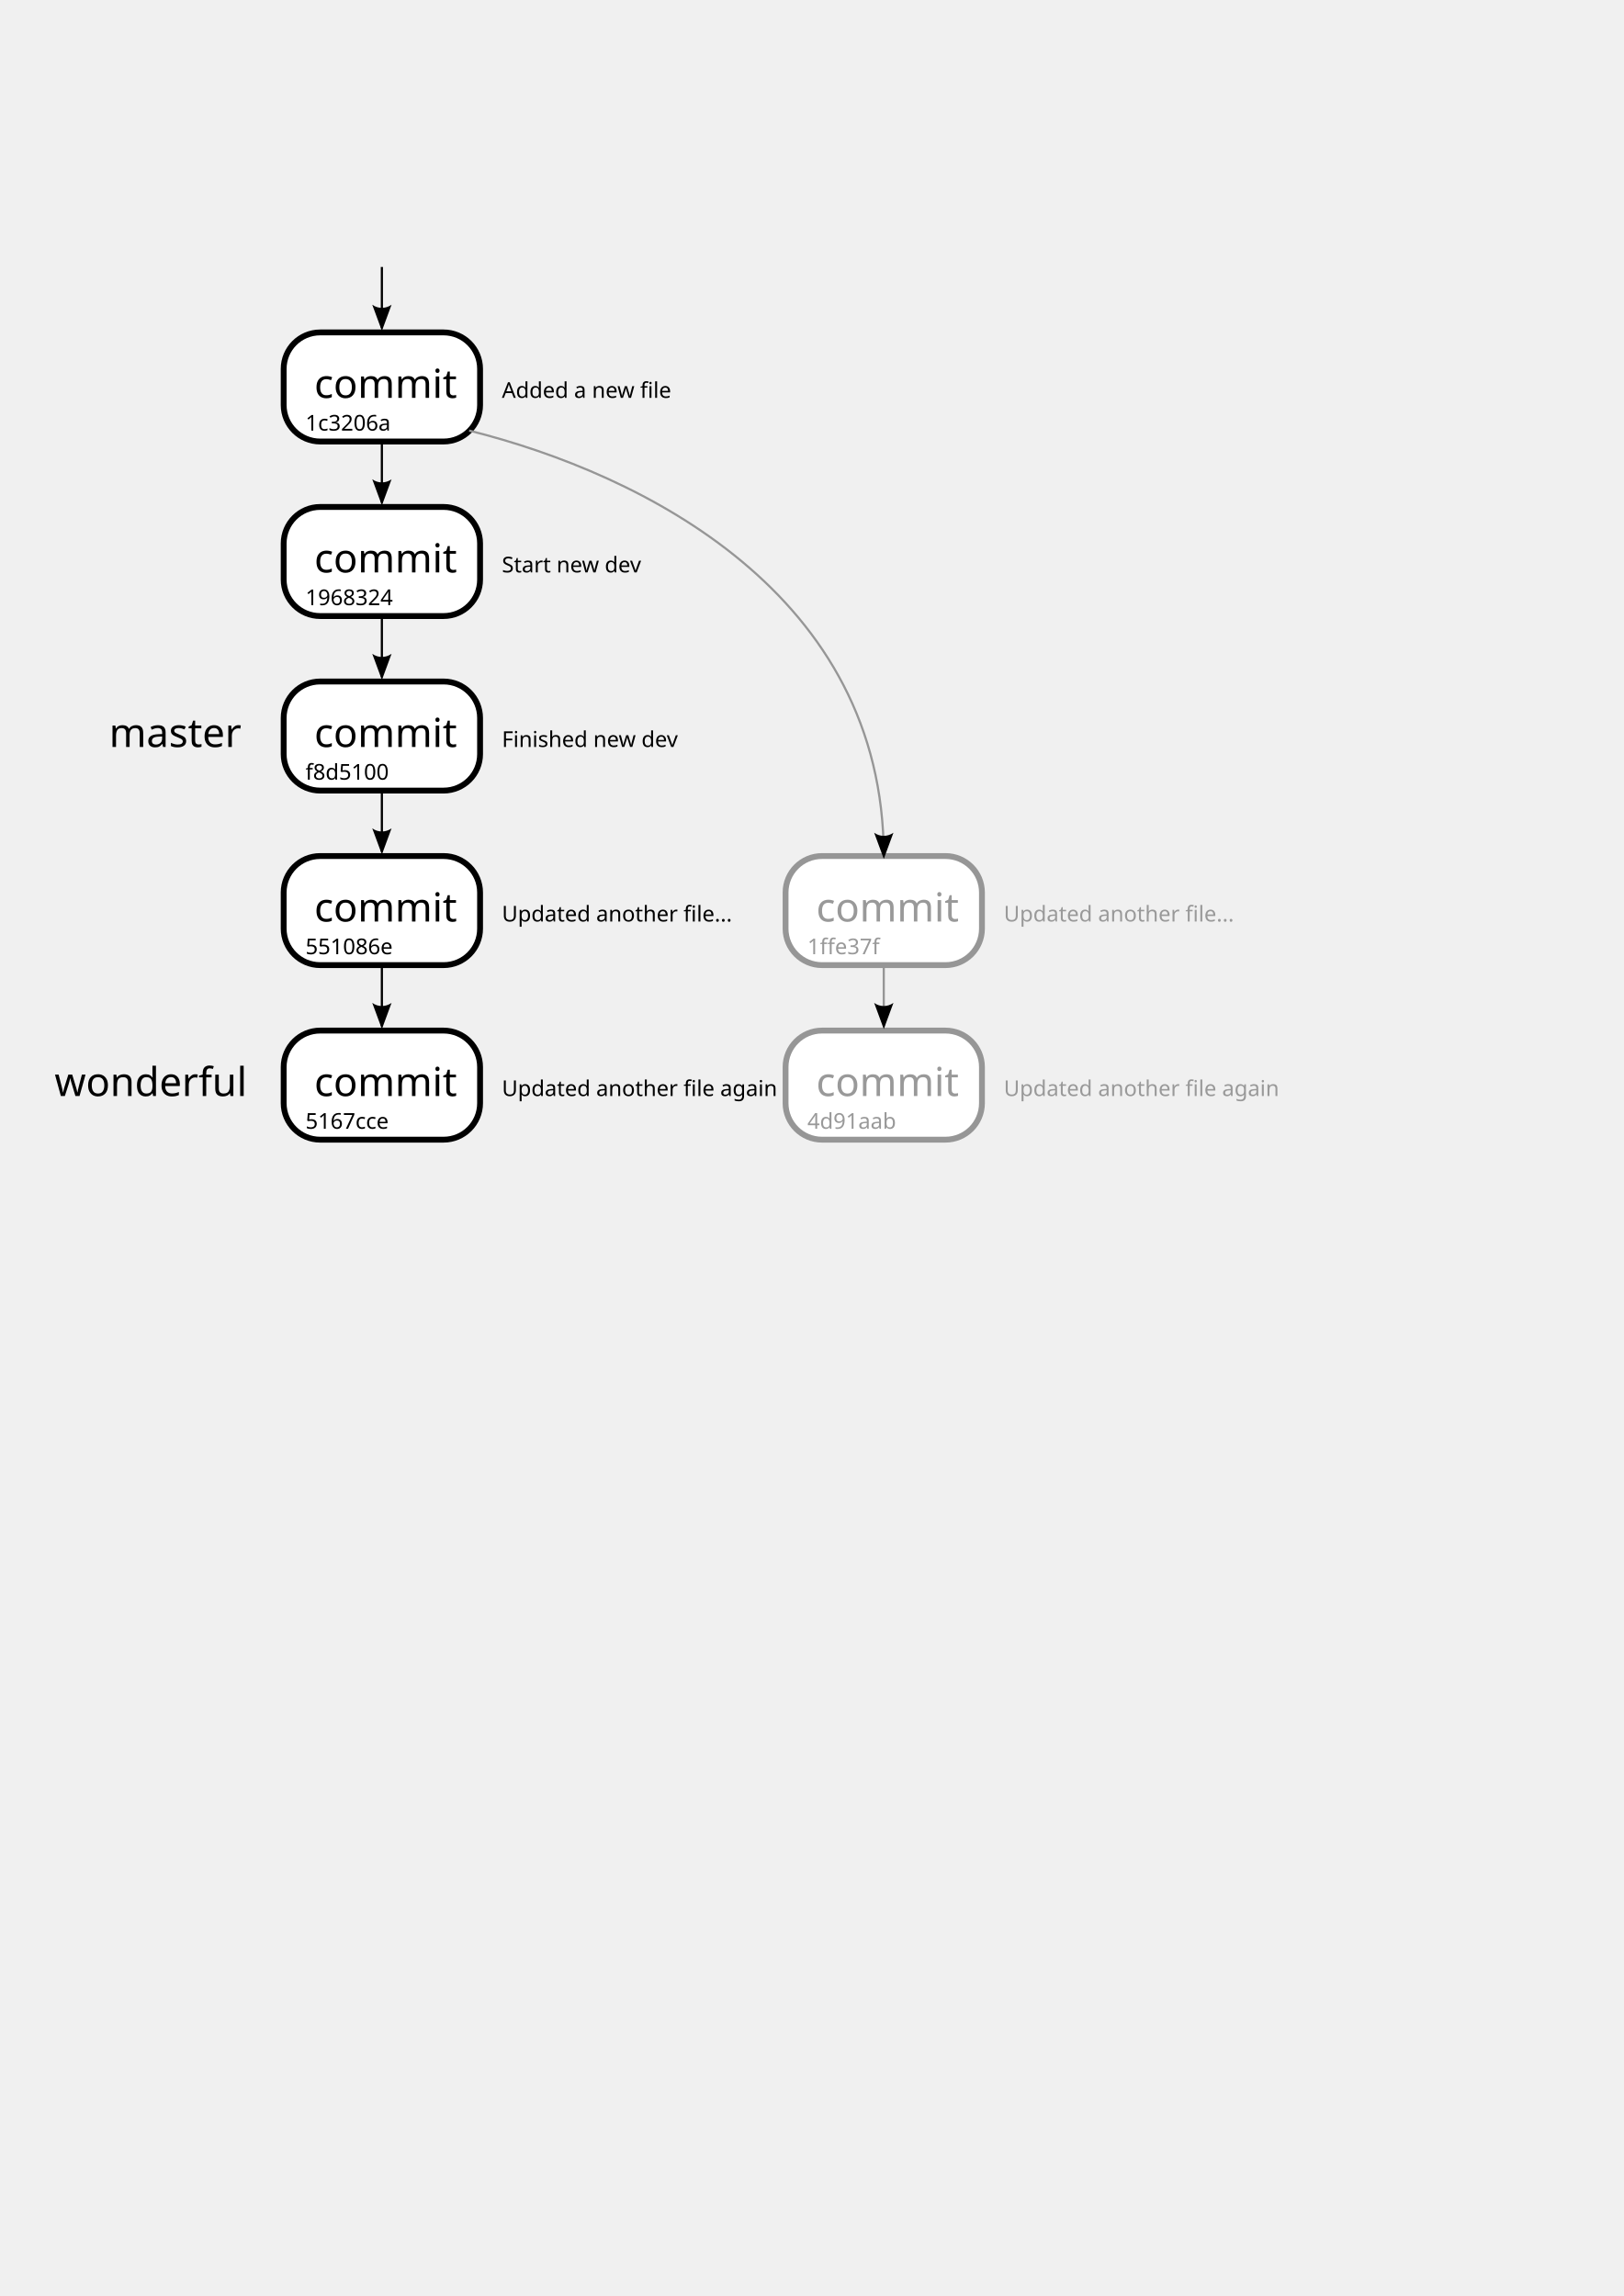
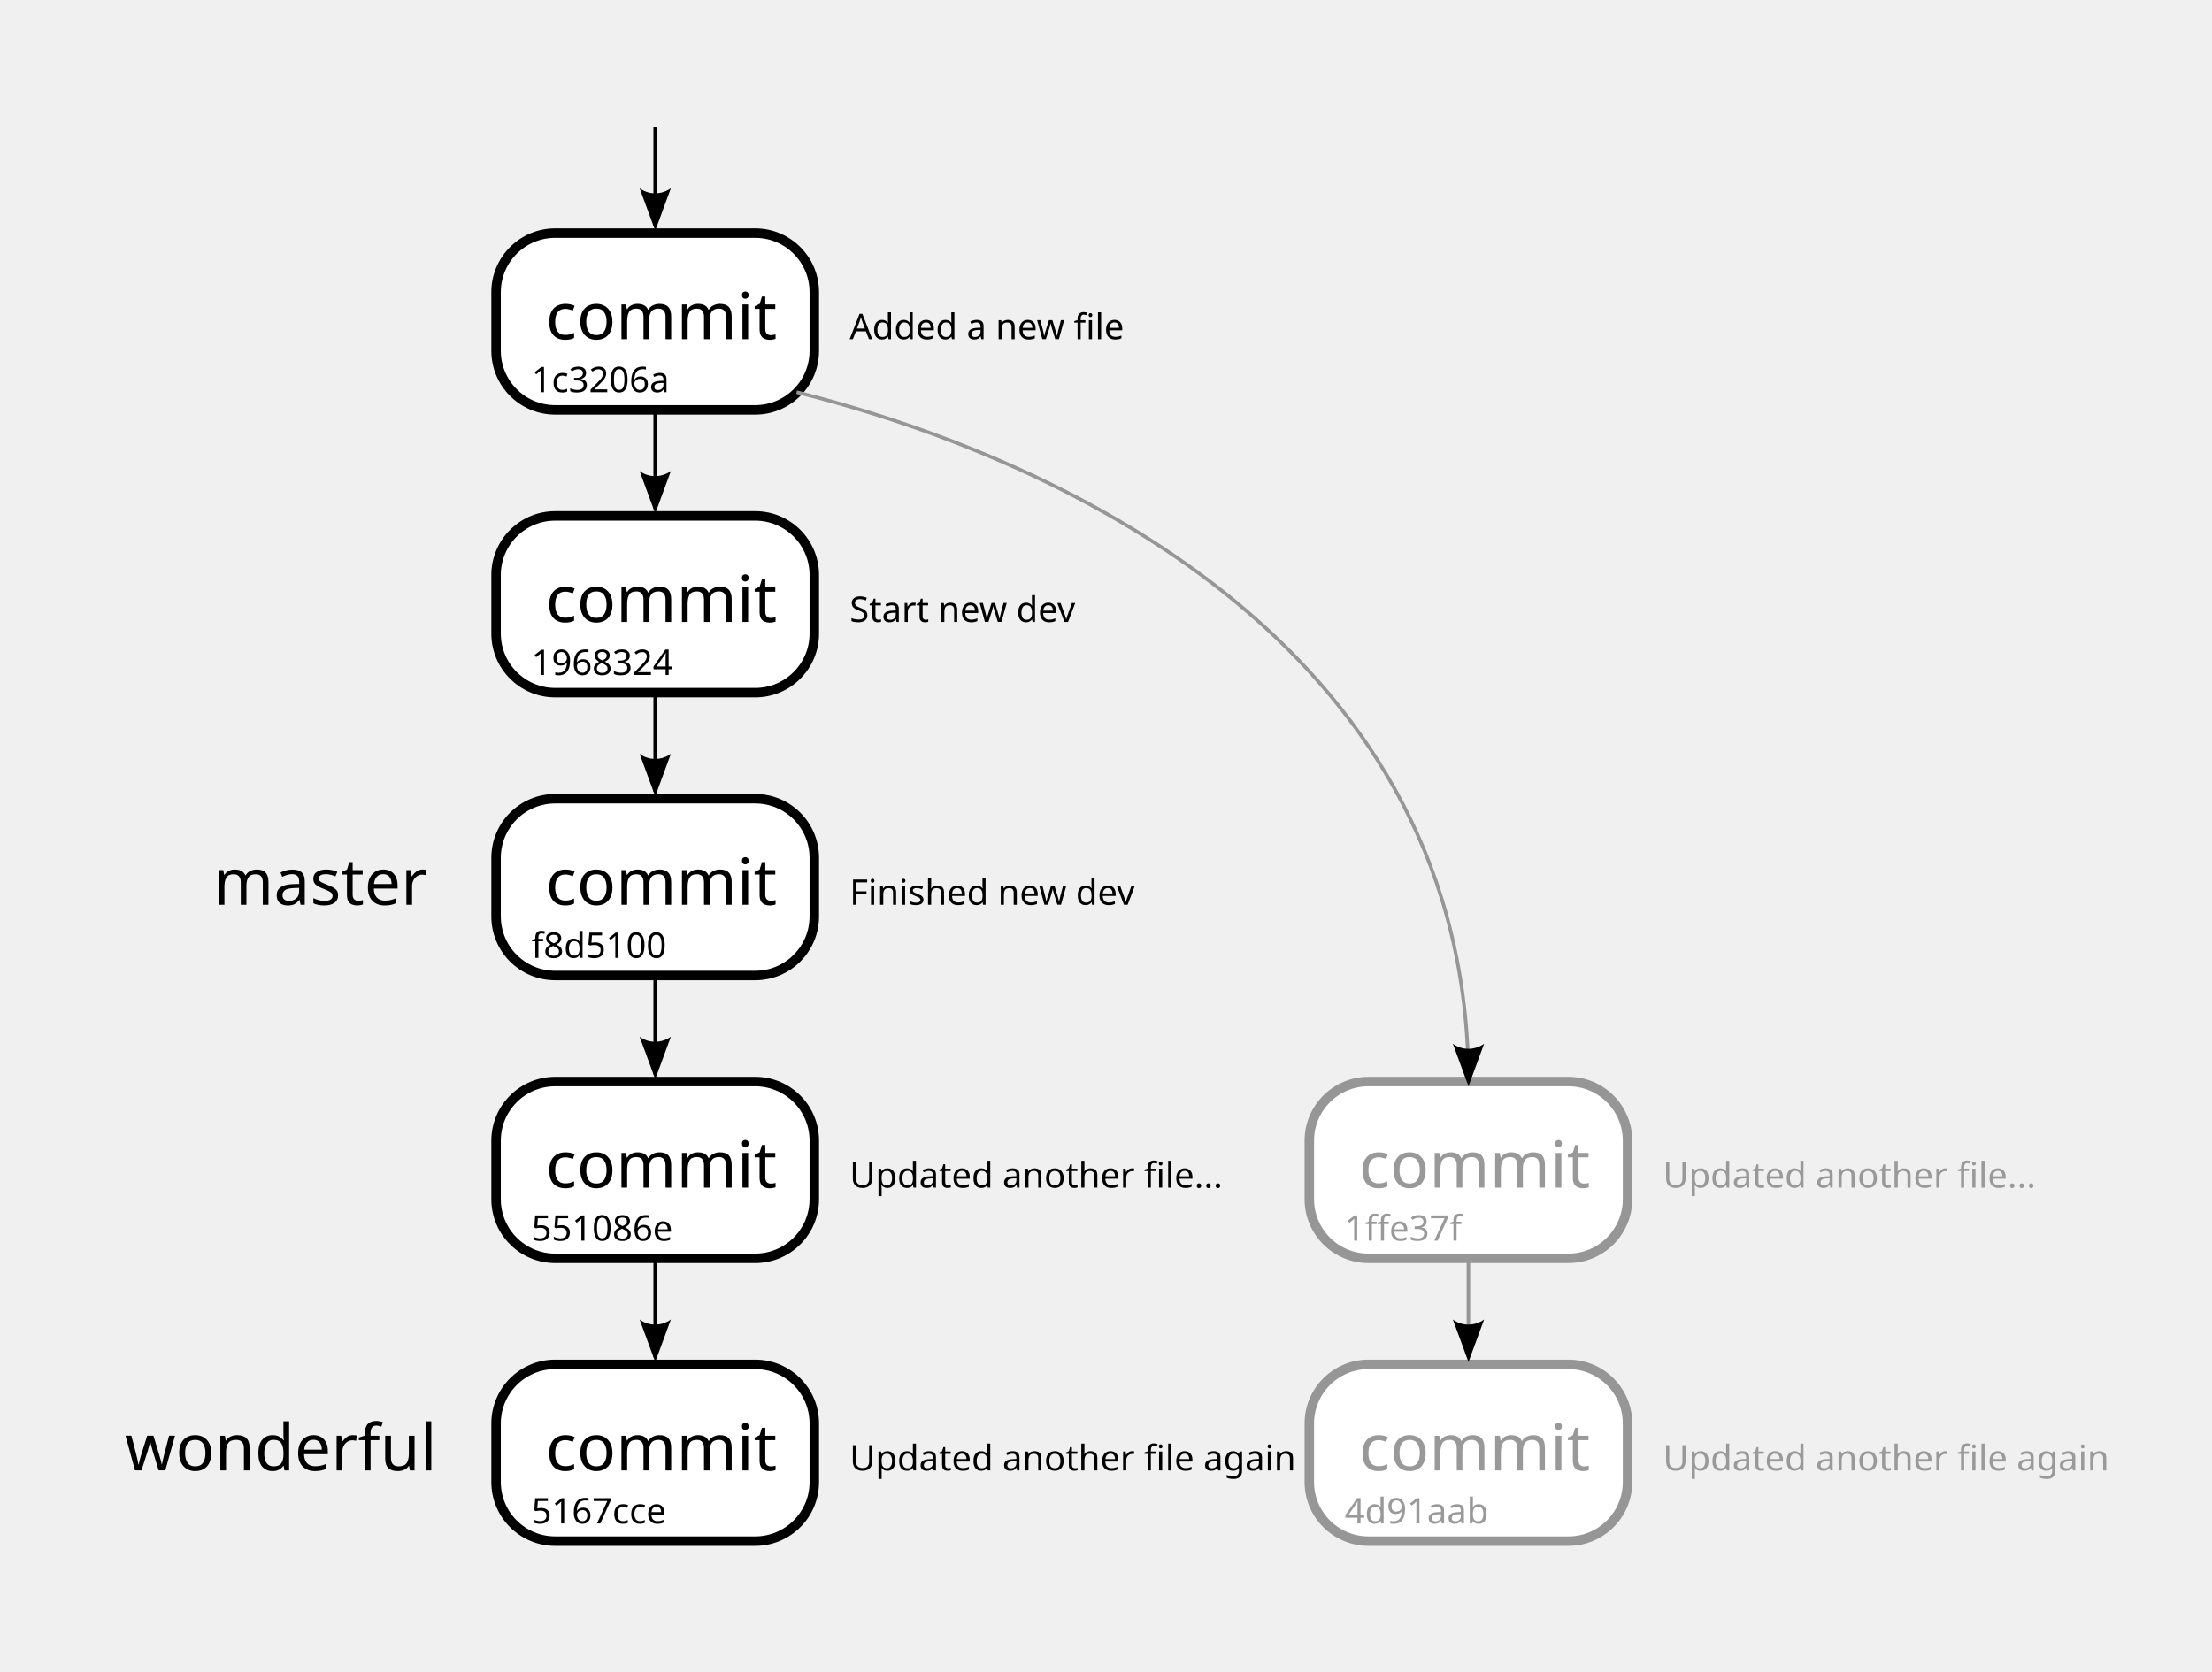
- <svg xmlns="http://www.w3.org/2000/svg" width="744.094" height="1052.362" id="svg3963" version="1.1">
+ <svg xmlns="http://www.w3.org/2000/svg" width="625.595" height="472.708" id="svg3963" version="1.1">
  <defs id="defs3965">
    <marker orient="auto" refY="0" refX="0" id="Arrow2Lend" style="overflow:visible">
      <path id="path5133" style="font-size:12px;fill-rule:evenodd;stroke-width:0.625;stroke-linejoin:round" d="M 8.719,4.034 -2.207,0.016 8.719,-4.002 c -1.745,2.372 -1.735,5.617 -6e-7,8.035 z" transform="matrix(-1.1,0,0,-1.1,-1.1,0)" />
    </marker>
    <marker orient="auto" refY="0" refX="0" id="Arrow2Lend-3" style="overflow:visible">
      <path id="path5133-4" style="font-size:12px;fill-rule:evenodd;stroke-width:0.625;stroke-linejoin:round" d="M 8.719,4.034 -2.207,0.016 8.719,-4.002 c -1.745,2.372 -1.735,5.617 -6e-7,8.035 z" transform="matrix(-1.1,0,0,-1.1,-1.1,0)" />
    </marker>
    <marker orient="auto" refY="0" refX="0" id="Arrow2Lend-37" style="overflow:visible">
      <path id="path5133-7" style="font-size:12px;fill-rule:evenodd;stroke-width:0.625;stroke-linejoin:round" d="M 8.719,4.034 -2.207,0.016 8.719,-4.002 c -1.745,2.372 -1.735,5.617 -6e-7,8.035 z" transform="matrix(-1.1,0,0,-1.1,-1.1,0)" />
    </marker>
    <marker orient="auto" refY="0" refX="0" id="marker4065" style="overflow:visible">
      <path id="path4067" style="font-size:12px;fill-rule:evenodd;stroke-width:0.625;stroke-linejoin:round" d="M 8.719,4.034 -2.207,0.016 8.719,-4.002 c -1.745,2.372 -1.735,5.617 -6e-7,8.035 z" transform="matrix(-1.1,0,0,-1.1,-1.1,0)" />
    </marker>
    <marker orient="auto" refY="0" refX="0" id="Arrow2Lend-31" style="overflow:visible">
      <path id="path5133-8" style="font-size:12px;fill-rule:evenodd;stroke-width:0.625;stroke-linejoin:round" d="M 8.719,4.034 -2.207,0.016 8.719,-4.002 c -1.745,2.372 -1.735,5.617 -6e-7,8.035 z" transform="matrix(-1.1,0,0,-1.1,-1.1,0)" />
    </marker>
    <marker orient="auto" refY="0" refX="0" id="Arrow2Lend-0" style="overflow:visible">
      <path id="path5133-2" style="font-size:12px;fill-rule:evenodd;stroke-width:0.625;stroke-linejoin:round" d="M 8.719,4.034 -2.207,0.016 8.719,-4.002 c -1.745,2.372 -1.735,5.617 -6e-7,8.035 z" transform="matrix(-1.1,0,0,-1.1,-1.1,0)" />
    </marker>
    <marker orient="auto" refY="0" refX="0" id="Arrow2Lend-8" style="overflow:visible">
      <path id="path5133-6" style="font-size:12px;fill-rule:evenodd;stroke-width:0.625;stroke-linejoin:round" d="M 8.719,4.034 -2.207,0.016 8.719,-4.002 c -1.745,2.372 -1.735,5.617 -6e-7,8.035 z" transform="matrix(-1.1,0,0,-1.1,-1.1,0)" />
    </marker>
  </defs>
-   <g id="layer1">
+   <g id="layer1" transform="translate(10.29904,-86.42911)">
    <rect style="fill:#ffffff;fill-opacity:1;stroke:#000000;stroke-width:2.683;stroke-miterlimit:4;stroke-opacity:1;stroke-dasharray:none;stroke-dashoffset:0" id="rect4771-2-8-7-6-5-9-24-3-7-0-5" width="90" height="50" x="130" y="152.362" ry="16.718" />
    <text xml:space="preserve" style="font-size:18.3px;font-style:normal;font-variant:normal;font-weight:normal;font-stretch:normal;text-align:start;line-height:125%;letter-spacing:0px;word-spacing:0px;writing-mode:lr-tb;text-anchor:start;fill:#000000;fill-opacity:1;stroke:none;font-family:Trebuchet MS;-inkscape-font-specification:Trebuchet MS" x="144.042" y="182.362" id="text3999-7-9-4-3-5-3-7-4-9-8-7">
      <tspan id="tspan4001-2-3-8-7-1-9-93-9-9-3-3" x="144.042" y="182.362">commit</tspan>
    </text>
    <text xml:space="preserve" style="font-size:10px;font-style:normal;font-variant:normal;font-weight:normal;font-stretch:normal;text-align:start;line-height:125%;letter-spacing:0px;word-spacing:0px;writing-mode:lr-tb;text-anchor:start;fill:#000000;fill-opacity:1;stroke:none;font-family:Trebuchet MS;-inkscape-font-specification:Trebuchet MS" x="140" y="197.362" id="text3999-8-8-6-5-9-8-2-9-2-3-5-3">
      <tspan id="tspan4001-3-8-8-8-7-1-8-2-7-2-6-8" x="140" y="197.362">1c3206a</tspan>
    </text>
    <text xml:space="preserve" style="font-size:10px;font-style:normal;font-variant:normal;font-weight:normal;font-stretch:normal;text-align:start;line-height:125%;letter-spacing:0px;word-spacing:0px;writing-mode:lr-tb;text-anchor:start;fill:#000000;fill-opacity:1;stroke:none;font-family:Trebuchet MS;-inkscape-font-specification:Trebuchet MS" x="230" y="182.362" id="text3999-8-3-74-5-2-4-7-3-8-4-4-5-9">
      <tspan id="tspan4001-3-0-7-3-6-9-6-0-3-2-3-9-5" x="230" y="182.362">Added a new file</tspan>
    </text>
    <path style="fill:none;stroke:#000000;stroke-width:1px;stroke-linecap:butt;stroke-linejoin:miter;stroke-opacity:1;marker-end:url(#Arrow2Lend)" d="m 175,122.362 0,28" id="path4917-3-0-1-8-15-4-5" />
    <rect style="fill:#ffffff;fill-opacity:1;stroke:#000000;stroke-width:2.683;stroke-miterlimit:4;stroke-opacity:1;stroke-dasharray:none;stroke-dashoffset:0" id="rect4771-2-8-7-6-5-9-24-3-7-0-7" width="90" height="50" x="130" y="232.362" ry="16.718" />
    <text xml:space="preserve" style="font-size:18.3px;font-style:normal;font-variant:normal;font-weight:normal;font-stretch:normal;text-align:start;line-height:125%;letter-spacing:0px;word-spacing:0px;writing-mode:lr-tb;text-anchor:start;fill:#000000;fill-opacity:1;stroke:none;font-family:Trebuchet MS;-inkscape-font-specification:Trebuchet MS" x="144.042" y="262.362" id="text3999-7-9-4-3-5-3-7-4-9-8-2">
      <tspan id="tspan4001-2-3-8-7-1-9-93-9-9-3-5" x="144.042" y="262.362">commit</tspan>
    </text>
    <text xml:space="preserve" style="font-size:10px;font-style:normal;font-variant:normal;font-weight:normal;font-stretch:normal;text-align:start;line-height:125%;letter-spacing:0px;word-spacing:0px;writing-mode:lr-tb;text-anchor:start;fill:#000000;fill-opacity:1;stroke:none;font-family:Trebuchet MS;-inkscape-font-specification:Trebuchet MS" x="140" y="277.362" id="text3999-8-8-6-5-9-8-2-9-2-3-5-37">
      <tspan id="tspan4001-3-8-8-8-7-1-8-2-7-2-6-6" x="140" y="277.362">1968324</tspan>
    </text>
    <text xml:space="preserve" style="font-size:10px;font-style:normal;font-variant:normal;font-weight:normal;font-stretch:normal;text-align:start;line-height:125%;letter-spacing:0px;word-spacing:0px;writing-mode:lr-tb;text-anchor:start;fill:#000000;fill-opacity:1;stroke:none;font-family:Trebuchet MS;-inkscape-font-specification:Trebuchet MS" x="230" y="262.362" id="text3999-8-3-74-5-2-4-7-3-8-4-4-5-8">
      <tspan id="tspan4001-3-0-7-3-6-9-6-0-3-2-3-9-1" x="230" y="262.362">Start new dev</tspan>
    </text>
    <path style="fill:none;stroke:#000000;stroke-width:1px;stroke-linecap:butt;stroke-linejoin:miter;stroke-opacity:1;marker-end:url(#Arrow2Lend)" d="m 175,202.362 0,28" id="path4917-3-0-1-8-15-4-3" />
    <text xml:space="preserve" style="font-size:18.3px;font-style:normal;font-variant:normal;font-weight:normal;font-stretch:normal;text-align:start;line-height:125%;letter-spacing:0px;word-spacing:0px;writing-mode:lr-tb;text-anchor:start;fill:#000000;fill-opacity:1;stroke:none;font-family:Trebuchet MS;-inkscape-font-specification:Trebuchet MS" x="50" y="342.362" id="text3999-7-9-4-7-5-6">
      <tspan id="tspan4001-2-3-8-8-8-4" x="50" y="342.362">master</tspan>
    </text>
    <rect style="fill:#ffffff;fill-opacity:1;stroke:#000000;stroke-width:2.683;stroke-miterlimit:4;stroke-opacity:1;stroke-dasharray:none;stroke-dashoffset:0" id="rect4771-2-8-7-6-5-9-24-3-7-0-5-0" width="90" height="50" x="130" y="312.362" ry="16.718" />
    <text xml:space="preserve" style="font-size:18.3px;font-style:normal;font-variant:normal;font-weight:normal;font-stretch:normal;text-align:start;line-height:125%;letter-spacing:0px;word-spacing:0px;writing-mode:lr-tb;text-anchor:start;fill:#000000;fill-opacity:1;stroke:none;font-family:Trebuchet MS;-inkscape-font-specification:Trebuchet MS" x="144.042" y="342.362" id="text3999-7-9-4-3-5-3-7-4-9-8-7-3">
      <tspan id="tspan4001-2-3-8-7-1-9-93-9-9-3-3-5" x="144.042" y="342.362">commit</tspan>
    </text>
    <text xml:space="preserve" style="font-size:10px;font-style:normal;font-variant:normal;font-weight:normal;font-stretch:normal;text-align:start;line-height:125%;letter-spacing:0px;word-spacing:0px;writing-mode:lr-tb;text-anchor:start;fill:#000000;fill-opacity:1;stroke:none;font-family:Trebuchet MS;-inkscape-font-specification:Trebuchet MS" x="140" y="357.362" id="text3999-8-8-6-5-9-8-2-9-2-3-5-3-8">
      <tspan id="tspan4001-3-8-8-8-7-1-8-2-7-2-6-8-5" x="140" y="357.362">f8d5100</tspan>
    </text>
    <text xml:space="preserve" style="font-size:10px;font-style:normal;font-variant:normal;font-weight:normal;font-stretch:normal;text-align:start;line-height:125%;letter-spacing:0px;word-spacing:0px;writing-mode:lr-tb;text-anchor:start;fill:#000000;fill-opacity:1;stroke:none;font-family:Trebuchet MS;-inkscape-font-specification:Trebuchet MS" x="230" y="342.362" id="text3999-8-3-74-5-2-4-7-3-8-4-4-5-9-0">
      <tspan id="tspan4001-3-0-7-3-6-9-6-0-3-2-3-9-5-9" x="230" y="342.362">Finished new dev</tspan>
    </text>
    <path style="fill:none;stroke:#000000;stroke-width:1px;stroke-linecap:butt;stroke-linejoin:miter;stroke-opacity:1;marker-end:url(#Arrow2Lend)" d="m 175,282.362 0,28" id="path4917-3-0-1-8-15-4-5-9" />
    <rect style="fill:#ffffff;fill-opacity:1;stroke:#969696;stroke-width:2.683;stroke-miterlimit:4;stroke-opacity:1;stroke-dasharray:none;stroke-dashoffset:0" id="rect4771-2-8-7-6-5-9-24-3-7-0-7-7" width="90" height="50" x="360" y="392.362" ry="16.718" />
    <text xml:space="preserve" style="font-size:18.3px;font-style:normal;font-variant:normal;font-weight:normal;font-stretch:normal;text-align:start;line-height:125%;letter-spacing:0px;word-spacing:0px;writing-mode:lr-tb;text-anchor:start;fill:#999999;fill-opacity:1;stroke:none;font-family:Trebuchet MS;-inkscape-font-specification:Trebuchet MS" x="374.042" y="422.362" id="text3999-7-9-4-3-5-3-7-4-9-8-2-4">
      <tspan id="tspan4001-2-3-8-7-1-9-93-9-9-3-5-1" x="374.042" y="422.362">commit</tspan>
    </text>
    <text xml:space="preserve" style="font-size:10px;font-style:normal;font-variant:normal;font-weight:normal;font-stretch:normal;text-align:start;line-height:125%;letter-spacing:0px;word-spacing:0px;writing-mode:lr-tb;text-anchor:start;fill:#999999;fill-opacity:1;stroke:none;font-family:Trebuchet MS;-inkscape-font-specification:Trebuchet MS" x="370" y="437.362" id="text3999-8-8-6-5-9-8-2-9-2-3-5-37-6">
      <tspan id="tspan4001-3-8-8-8-7-1-8-2-7-2-6-6-3" x="370" y="437.362">1ffe37f</tspan>
    </text>
    <text xml:space="preserve" style="font-size:10px;font-style:normal;font-variant:normal;font-weight:normal;font-stretch:normal;text-align:start;line-height:125%;letter-spacing:0px;word-spacing:0px;writing-mode:lr-tb;text-anchor:start;fill:#999999;fill-opacity:1;stroke:none;font-family:Trebuchet MS;-inkscape-font-specification:Trebuchet MS" x="460" y="422.362" id="text3999-8-3-74-5-2-4-7-3-8-4-4-5-8-8">
      <tspan id="tspan4001-3-0-7-3-6-9-6-0-3-2-3-9-1-5" x="460" y="422.362">Updated another file...</tspan>
    </text>
    <rect style="fill:#ffffff;fill-opacity:1;stroke:#969696;stroke-width:2.683;stroke-miterlimit:4;stroke-opacity:1;stroke-dasharray:none;stroke-dashoffset:0" id="rect4771-2-8-7-6-5-9-24-3-7-0-5-0-1" width="90" height="50" x="360" y="472.362" ry="16.718" />
    <text xml:space="preserve" style="font-size:18.3px;font-style:normal;font-variant:normal;font-weight:normal;font-stretch:normal;text-align:start;line-height:125%;letter-spacing:0px;word-spacing:0px;writing-mode:lr-tb;text-anchor:start;fill:#999999;fill-opacity:1;stroke:none;font-family:Trebuchet MS;-inkscape-font-specification:Trebuchet MS" x="374.042" y="502.362" id="text3999-7-9-4-3-5-3-7-4-9-8-7-3-2">
      <tspan id="tspan4001-2-3-8-7-1-9-93-9-9-3-3-5-6" x="374.042" y="502.362">commit</tspan>
    </text>
    <text xml:space="preserve" style="font-size:10px;font-style:normal;font-variant:normal;font-weight:normal;font-stretch:normal;text-align:start;line-height:125%;letter-spacing:0px;word-spacing:0px;writing-mode:lr-tb;text-anchor:start;fill:#999999;fill-opacity:1;stroke:none;font-family:Trebuchet MS;-inkscape-font-specification:Trebuchet MS" x="370" y="517.362" id="text3999-8-8-6-5-9-8-2-9-2-3-5-3-8-4">
      <tspan id="tspan4001-3-8-8-8-7-1-8-2-7-2-6-8-5-8" x="370" y="517.362">4d91aab</tspan>
    </text>
    <text xml:space="preserve" style="font-size:10px;font-style:normal;font-variant:normal;font-weight:normal;font-stretch:normal;text-align:start;line-height:125%;letter-spacing:0px;word-spacing:0px;writing-mode:lr-tb;text-anchor:start;fill:#999999;fill-opacity:1;stroke:none;font-family:Trebuchet MS;-inkscape-font-specification:Trebuchet MS" x="460" y="502.362" id="text3999-8-3-74-5-2-4-7-3-8-4-4-5-9-0-5">
      <tspan id="tspan4001-3-0-7-3-6-9-6-0-3-2-3-9-5-9-6" x="460" y="502.362">Updated another file again</tspan>
    </text>
    <path style="fill:none;stroke:#969696;stroke-width:1px;stroke-linecap:butt;stroke-linejoin:miter;stroke-opacity:1;marker-end:url(#Arrow2Lend)" d="m 405,442.362 0,28" id="path4917-3-0-1-8-15-4-5-9-2" />
-     <path style="fill:none;stroke:#969696;stroke-width:1px;stroke-linecap:butt;stroke-linejoin:miter;stroke-opacity:1;marker-end:url(#Arrow2Lend-8);fill-opacity:1" d="m 215,197.362 c 80,20 190,75 190,195" id="path5014" />
+     <path style="fill:none;stroke:#969696;stroke-width:1px;stroke-linecap:butt;stroke-linejoin:miter;stroke-opacity:1;marker-end:url(#Arrow2Lend-8)" d="m 215,197.362 c 80,20 190,75 190,195" id="path5014" />
    <rect style="fill:#ffffff;fill-opacity:1;stroke:#000000;stroke-width:2.683;stroke-miterlimit:4;stroke-opacity:1;stroke-dasharray:none;stroke-dashoffset:0" id="rect4771-2-8-7-6-5-9-24-3-7-0-7-7-0" width="90" height="50" x="130" y="392.362" ry="16.718" />
    <text xml:space="preserve" style="font-size:18.3px;font-style:normal;font-variant:normal;font-weight:normal;font-stretch:normal;text-align:start;line-height:125%;letter-spacing:0px;word-spacing:0px;writing-mode:lr-tb;text-anchor:start;fill:#000000;fill-opacity:1;stroke:none;font-family:Trebuchet MS;-inkscape-font-specification:Trebuchet MS" x="144.042" y="422.362" id="text3999-7-9-4-3-5-3-7-4-9-8-2-4-0">
      <tspan id="tspan4001-2-3-8-7-1-9-93-9-9-3-5-1-0" x="144.042" y="422.362">commit</tspan>
    </text>
    <text xml:space="preserve" style="font-size:10px;font-style:normal;font-variant:normal;font-weight:normal;font-stretch:normal;text-align:start;line-height:125%;letter-spacing:0px;word-spacing:0px;writing-mode:lr-tb;text-anchor:start;fill:#000000;fill-opacity:1;stroke:none;font-family:Trebuchet MS;-inkscape-font-specification:Trebuchet MS" x="140" y="437.362" id="text3999-8-8-6-5-9-8-2-9-2-3-5-37-6-4">
      <tspan id="tspan4001-3-8-8-8-7-1-8-2-7-2-6-6-3-0" x="140" y="437.362">551086e</tspan>
    </text>
    <text xml:space="preserve" style="font-size:10px;font-style:normal;font-variant:normal;font-weight:normal;font-stretch:normal;text-align:start;line-height:125%;letter-spacing:0px;word-spacing:0px;writing-mode:lr-tb;text-anchor:start;fill:#000000;fill-opacity:1;stroke:none;font-family:Trebuchet MS;-inkscape-font-specification:Trebuchet MS" x="230" y="422.362" id="text3999-8-3-74-5-2-4-7-3-8-4-4-5-8-8-8">
      <tspan id="tspan4001-3-0-7-3-6-9-6-0-3-2-3-9-1-5-1" x="230" y="422.362">Updated another file...</tspan>
    </text>
    <text xml:space="preserve" style="font-size:18.3px;font-style:normal;font-variant:normal;font-weight:normal;font-stretch:normal;text-align:start;line-height:125%;letter-spacing:0px;word-spacing:0px;writing-mode:lr-tb;text-anchor:start;fill:#000000;fill-opacity:1;stroke:none;font-family:Trebuchet MS;-inkscape-font-specification:Trebuchet MS" x="25" y="502.362" id="text3999-7-9-4-7-5-6-5-1">
      <tspan id="tspan4001-2-3-8-8-8-4-0-9" x="25" y="502.362">wonderful</tspan>
    </text>
    <rect style="fill:#ffffff;fill-opacity:1;stroke:#000000;stroke-width:2.683;stroke-miterlimit:4;stroke-opacity:1;stroke-dasharray:none;stroke-dashoffset:0" id="rect4771-2-8-7-6-5-9-24-3-7-0-5-0-1-9" width="90" height="50" x="130" y="472.362" ry="16.718" />
    <text xml:space="preserve" style="font-size:18.3px;font-style:normal;font-variant:normal;font-weight:normal;font-stretch:normal;text-align:start;line-height:125%;letter-spacing:0px;word-spacing:0px;writing-mode:lr-tb;text-anchor:start;fill:#000000;fill-opacity:1;stroke:none;font-family:Trebuchet MS;-inkscape-font-specification:Trebuchet MS" x="144.042" y="502.362" id="text3999-7-9-4-3-5-3-7-4-9-8-7-3-2-3">
      <tspan id="tspan4001-2-3-8-7-1-9-93-9-9-3-3-5-6-9" x="144.042" y="502.362">commit</tspan>
    </text>
    <text xml:space="preserve" style="font-size:10px;font-style:normal;font-variant:normal;font-weight:normal;font-stretch:normal;text-align:start;line-height:125%;letter-spacing:0px;word-spacing:0px;writing-mode:lr-tb;text-anchor:start;fill:#000000;fill-opacity:1;stroke:none;font-family:Trebuchet MS;-inkscape-font-specification:Trebuchet MS" x="140" y="517.362" id="text3999-8-8-6-5-9-8-2-9-2-3-5-3-8-4-9">
      <tspan id="tspan4001-3-8-8-8-7-1-8-2-7-2-6-8-5-8-1" x="140" y="517.362">5167cce</tspan>
    </text>
    <text xml:space="preserve" style="font-size:10px;font-style:normal;font-variant:normal;font-weight:normal;font-stretch:normal;text-align:start;line-height:125%;letter-spacing:0px;word-spacing:0px;writing-mode:lr-tb;text-anchor:start;fill:#000000;fill-opacity:1;stroke:none;font-family:Trebuchet MS;-inkscape-font-specification:Trebuchet MS" x="230" y="502.362" id="text3999-8-3-74-5-2-4-7-3-8-4-4-5-9-0-5-2">
      <tspan id="tspan4001-3-0-7-3-6-9-6-0-3-2-3-9-5-9-6-6" x="230" y="502.362">Updated another file again</tspan>
    </text>
    <path style="fill:none;stroke:#000000;stroke-width:1px;stroke-linecap:butt;stroke-linejoin:miter;stroke-opacity:1;marker-end:url(#Arrow2Lend)" d="m 175,442.362 0,28" id="path4917-3-0-1-8-15-4-5-9-2-4" />
    <path style="fill:none;stroke:#000000;stroke-width:1px;stroke-linecap:butt;stroke-linejoin:miter;stroke-opacity:1;marker-end:url(#Arrow2Lend)" d="m 175,362.362 0,28" id="path4917-3-0-1-8-15-4-5-9-6" />
  </g>
</svg>
